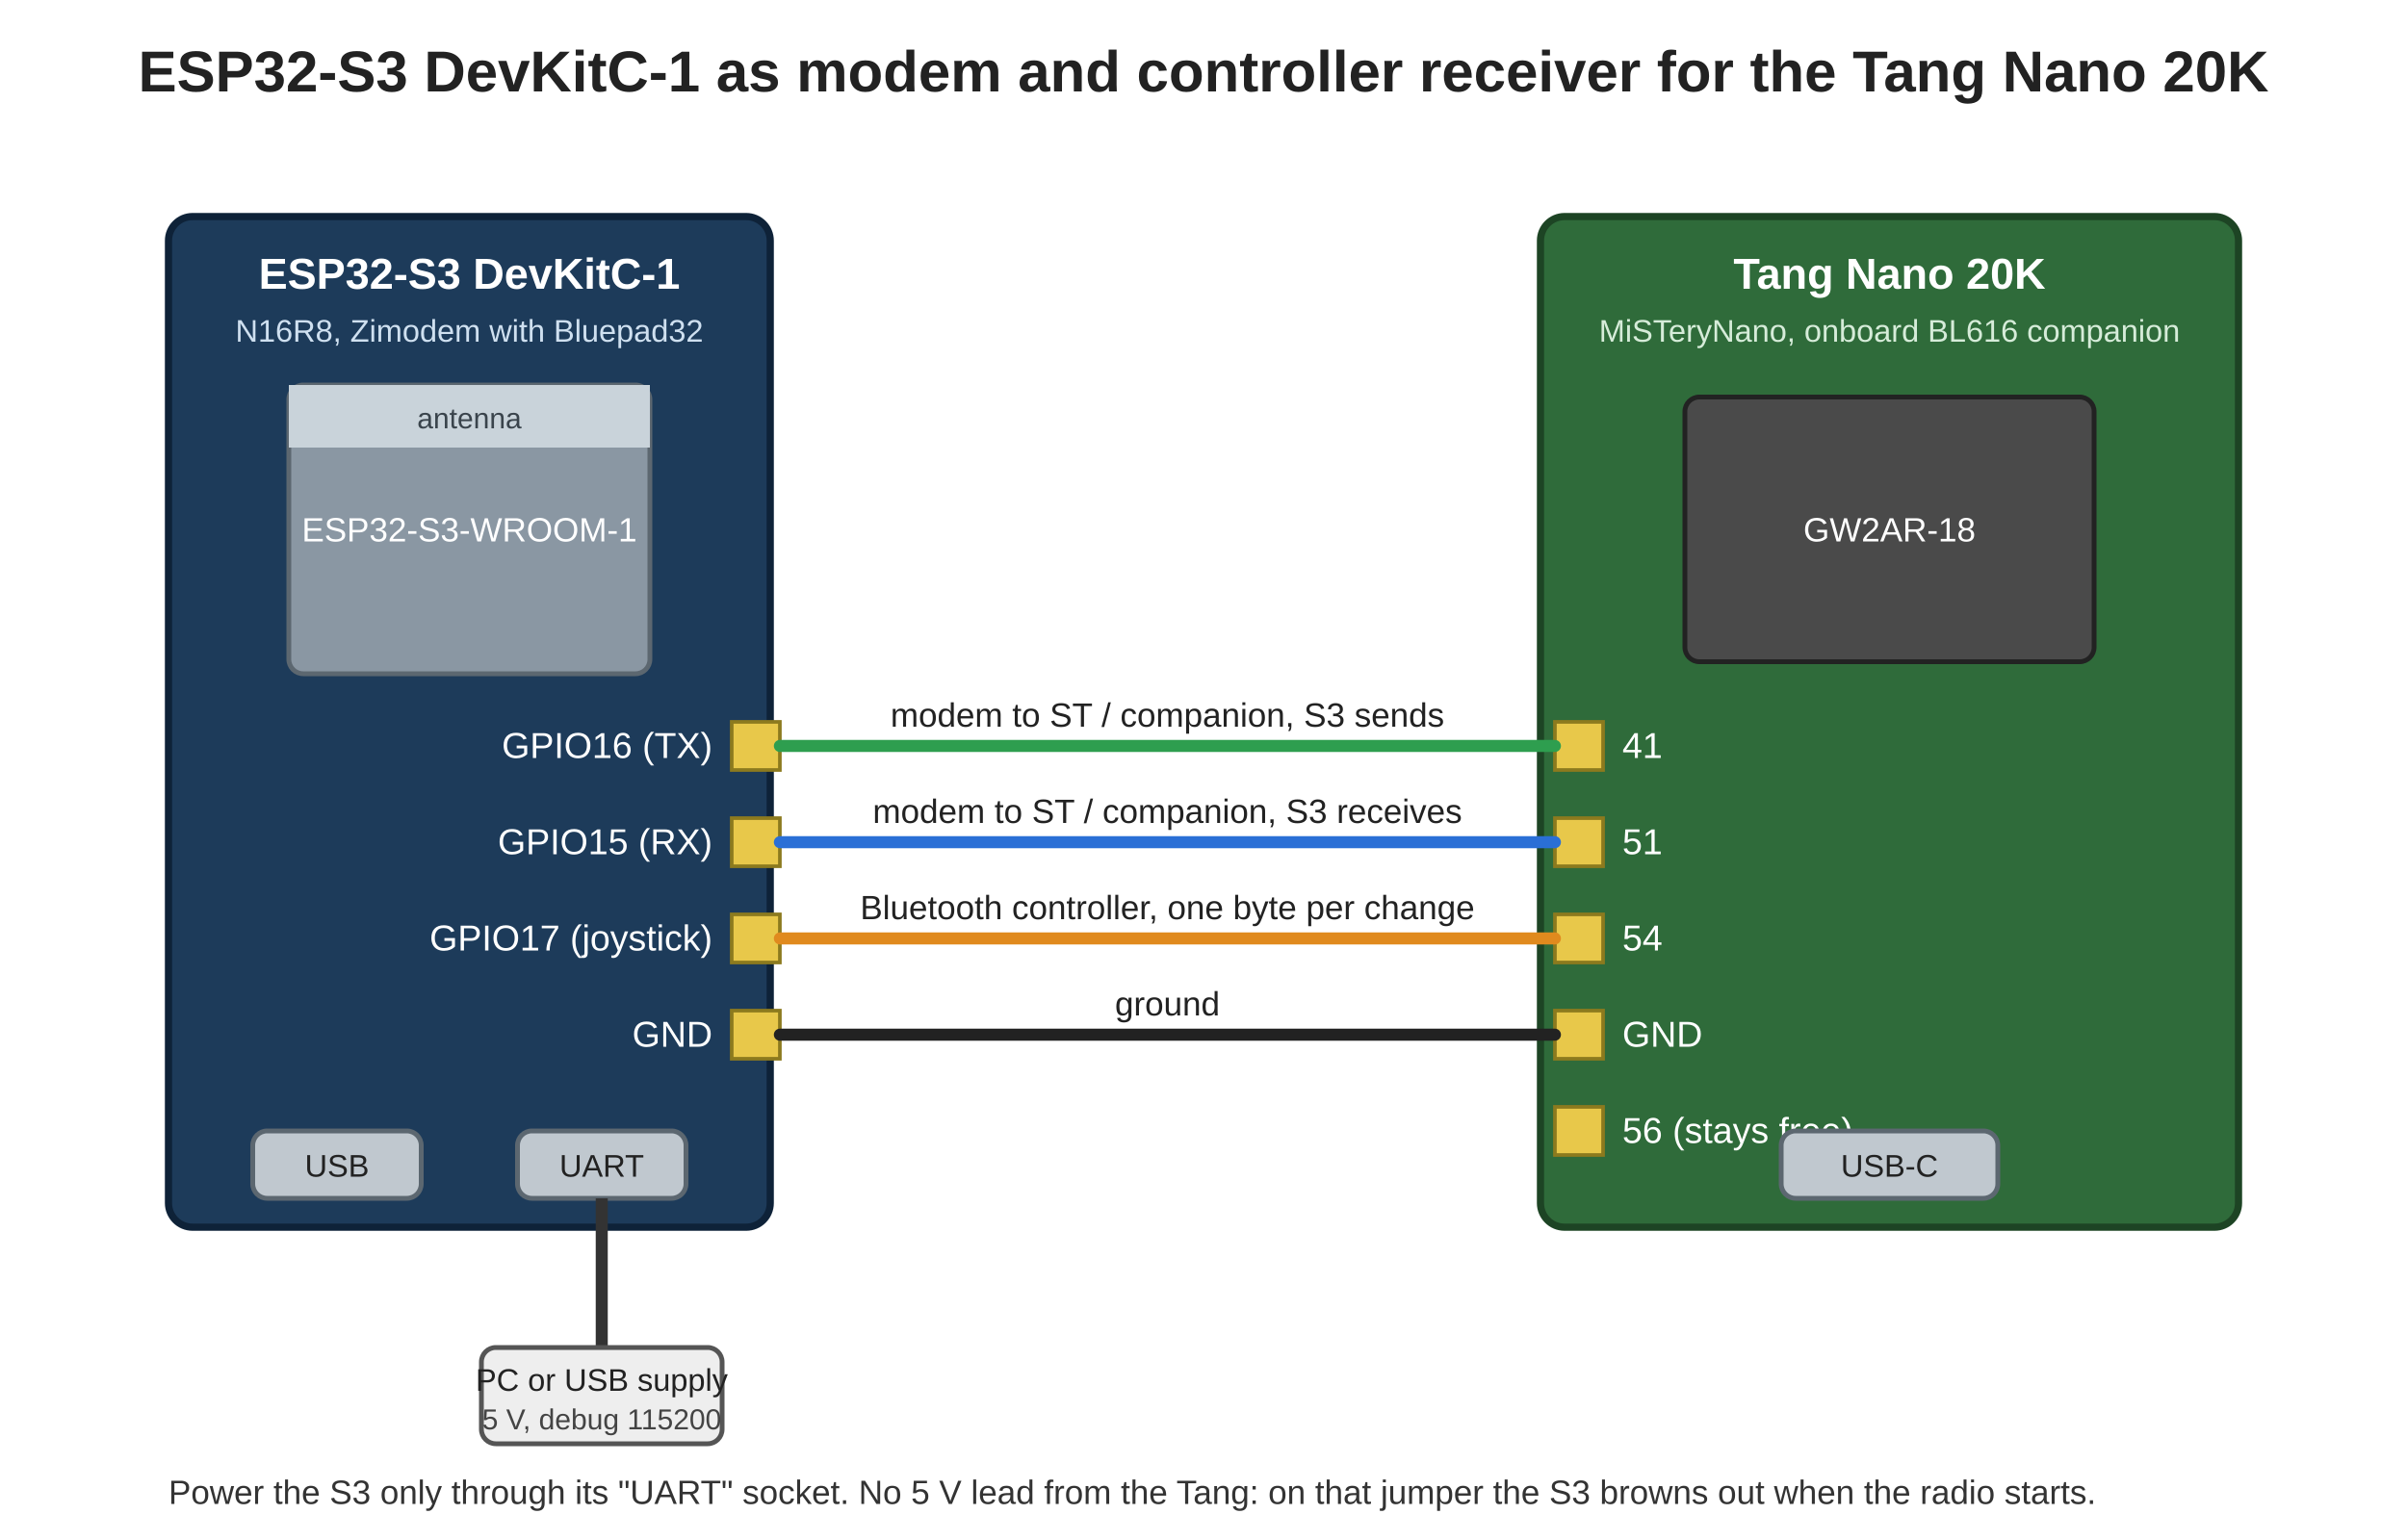
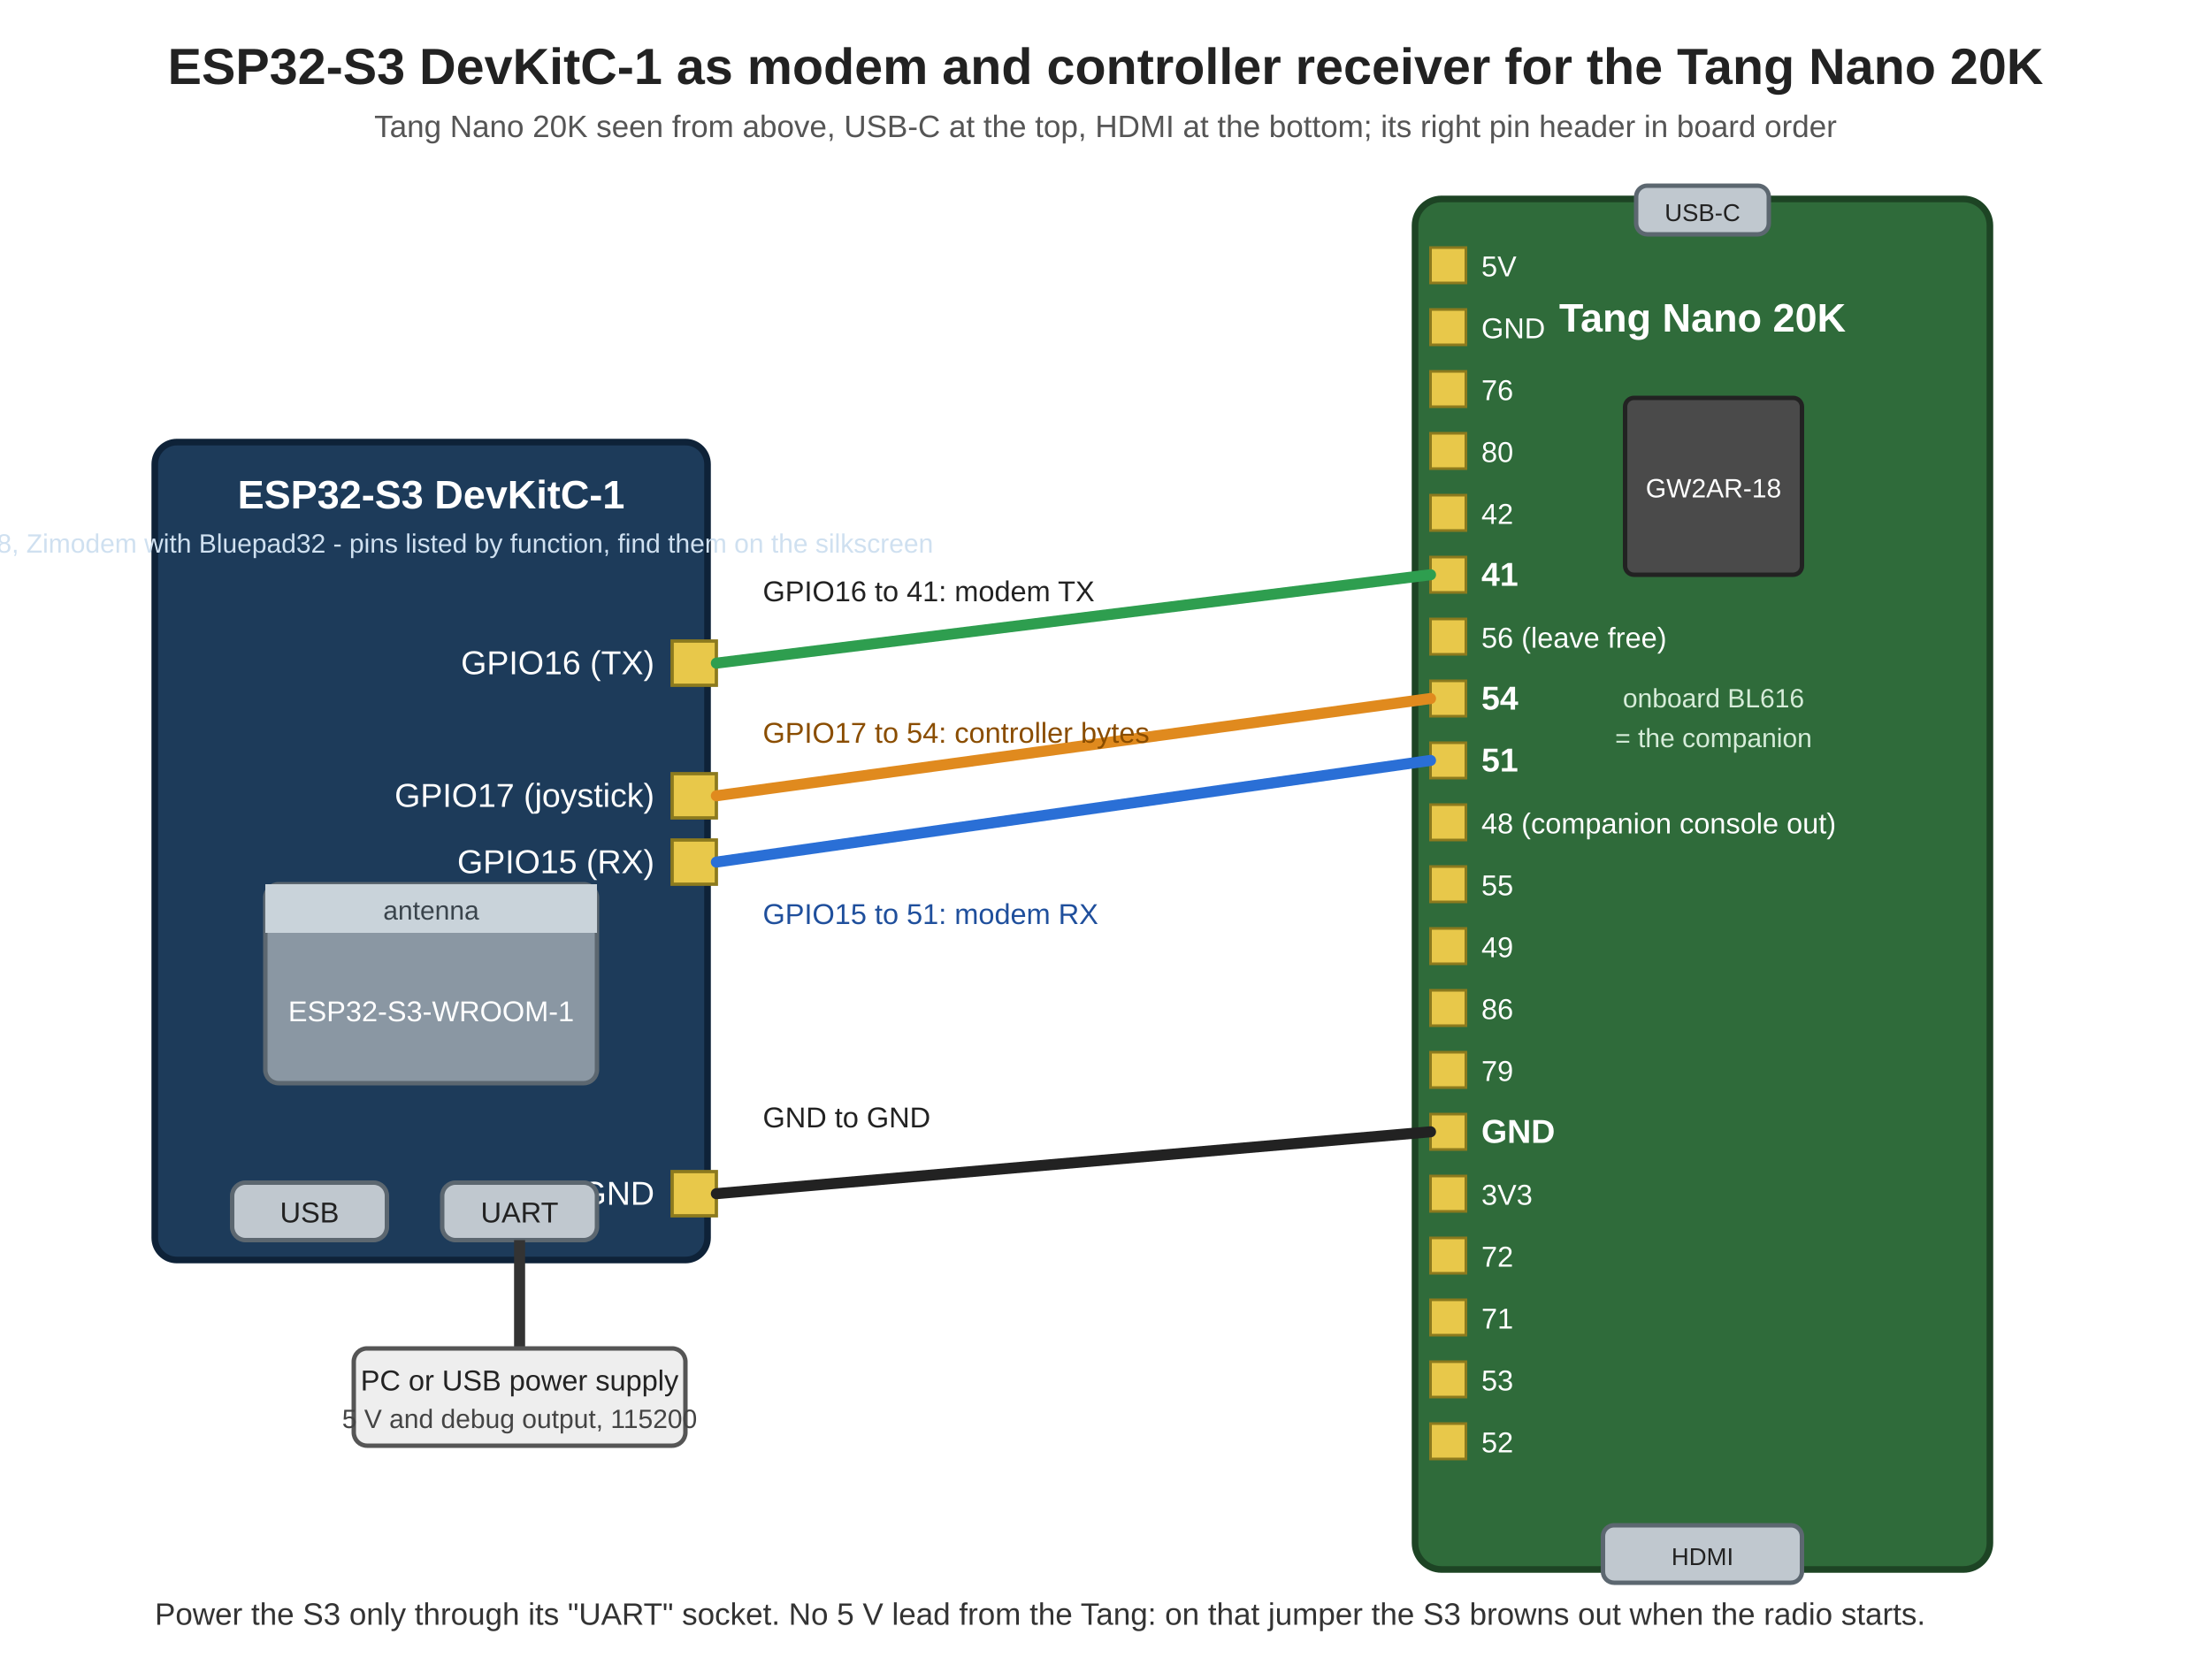
- <svg xmlns="http://www.w3.org/2000/svg" viewBox="0 0 1000 640" font-family="Segoe UI, Arial, Helvetica, sans-serif" font-size="16">
-   <rect width="1000" height="640" fill="#ffffff" />
-   <text x="500" y="38" text-anchor="middle" font-size="24" font-weight="bold" fill="#222">ESP32-S3 DevKitC-1 as modem and controller receiver for the Tang Nano 20K</text>
-   <rect x="70" y="90" width="250" height="420" rx="10" fill="#1d3b5a" stroke="#0e2238" stroke-width="3" />
-   <text x="195" y="120" text-anchor="middle" fill="#ffffff" font-size="18" font-weight="bold">ESP32-S3 DevKitC-1</text>
-   <text x="195" y="142" text-anchor="middle" fill="#cfe0f0" font-size="13">N16R8, Zimodem with Bluepad32</text>
-   <rect x="120" y="160" width="150" height="120" rx="6" fill="#8a97a3" stroke="#5c6770" stroke-width="2" />
-   <text x="195" y="225" text-anchor="middle" fill="#ffffff" font-size="14">ESP32-S3-WROOM-1</text>
-   <rect x="120" y="160" width="150" height="26" fill="#c9d3da" />
-   <text x="195" y="178" text-anchor="middle" fill="#3a444c" font-size="12">antenna</text>
+ <svg xmlns="http://www.w3.org/2000/svg" viewBox="0 0 1000 760" font-family="Segoe UI, Arial, Helvetica, sans-serif" font-size="16">
+   <rect width="1000" height="760" fill="#ffffff" />
+   <text x="500" y="38" text-anchor="middle" font-size="23" font-weight="bold" fill="#222">ESP32-S3 DevKitC-1 as modem and controller receiver for the Tang Nano 20K</text>
+   <text x="500" y="62" text-anchor="middle" font-size="14" fill="#555">Tang Nano 20K seen from above, USB-C at the top, HDMI at the bottom; its right pin header in board order</text>
+   <rect x="70" y="200" width="250" height="370" rx="10" fill="#1d3b5a" stroke="#0e2238" stroke-width="3" />
+   <text x="195" y="230" text-anchor="middle" fill="#ffffff" font-size="18" font-weight="bold">ESP32-S3 DevKitC-1</text>
+   <text x="195" y="250" text-anchor="middle" fill="#cfe0f0" font-size="12">N16R8, Zimodem with Bluepad32 - pins listed by function, find them on the silkscreen</text>
+   <rect x="120" y="400" width="150" height="90" rx="6" fill="#8a97a3" stroke="#5c6770" stroke-width="2" />
+   <rect x="120" y="400" width="150" height="22" fill="#c9d3da" />
+   <text x="195" y="416" text-anchor="middle" fill="#3a444c" font-size="12">antenna</text>
+   <text x="195" y="462" text-anchor="middle" fill="#ffffff" font-size="13">ESP32-S3-WROOM-1</text>
  <g fill="#e8c84a" stroke="#8c7a1e" stroke-width="1.5">
-     <rect x="304" y="300" width="20" height="20" />
-     <rect x="304" y="340" width="20" height="20" />
+     <rect x="304" y="290" width="20" height="20" />
+     <rect x="304" y="350" width="20" height="20" />
    <rect x="304" y="380" width="20" height="20" />
-     <rect x="304" y="420" width="20" height="20" />
+     <rect x="304" y="530" width="20" height="20" />
  </g>
  <g fill="#ffffff" font-size="15" text-anchor="end">
-     <text x="296" y="315">GPIO16 (TX)</text>
-     <text x="296" y="355">GPIO15 (RX)</text>
-     <text x="296" y="395">GPIO17 (joystick)</text>
-     <text x="296" y="435">GND</text>
+     <text x="296" y="305">GPIO16 (TX)</text>
+     <text x="296" y="365">GPIO17 (joystick)</text>
+     <text x="296" y="395">GPIO15 (RX)</text>
+     <text x="296" y="545">GND</text>
  </g>
-   <rect x="105" y="470" width="70" height="28" rx="6" fill="#c0c8cf" stroke="#5c6770" stroke-width="2" />
-   <text x="140" y="489" text-anchor="middle" font-size="13" fill="#222">USB</text>
-   <rect x="215" y="470" width="70" height="28" rx="6" fill="#c0c8cf" stroke="#5c6770" stroke-width="2" />
-   <text x="250" y="489" text-anchor="middle" font-size="13" fill="#222">UART</text>
-   <path d="M250 498 L250 560" stroke="#333" stroke-width="5" fill="none" />
-   <rect x="200" y="560" width="100" height="40" rx="6" fill="#eeeeee" stroke="#555" stroke-width="2" />
-   <text x="250" y="578" text-anchor="middle" font-size="13" fill="#222">PC or USB supply</text>
-   <text x="250" y="594" text-anchor="middle" font-size="12" fill="#444">5 V, debug 115200</text>
-   <rect x="640" y="90" width="290" height="420" rx="10" fill="#2f6b3a" stroke="#1d4424" stroke-width="3" />
-   <text x="785" y="120" text-anchor="middle" fill="#ffffff" font-size="18" font-weight="bold">Tang Nano 20K</text>
-   <text x="785" y="142" text-anchor="middle" fill="#d6ecd9" font-size="13">MiSTeryNano, onboard BL616 companion</text>
-   <rect x="700" y="165" width="170" height="110" rx="6" fill="#4a4a4a" stroke="#222" stroke-width="2" />
-   <text x="785" y="225" text-anchor="middle" fill="#ffffff" font-size="14">GW2AR-18</text>
-   <g fill="#e8c84a" stroke="#8c7a1e" stroke-width="1.5">
-     <rect x="646" y="300" width="20" height="20" />
-     <rect x="646" y="340" width="20" height="20" />
-     <rect x="646" y="380" width="20" height="20" />
-     <rect x="646" y="420" width="20" height="20" />
-     <rect x="646" y="460" width="20" height="20" />
+   <rect x="105" y="535" width="70" height="26" rx="6" fill="#c0c8cf" stroke="#5c6770" stroke-width="2" />
+   <text x="140" y="553" text-anchor="middle" font-size="13" fill="#222">USB</text>
+   <rect x="200" y="535" width="70" height="26" rx="6" fill="#c0c8cf" stroke="#5c6770" stroke-width="2" />
+   <text x="235" y="553" text-anchor="middle" font-size="13" fill="#222">UART</text>
+   <path d="M235 561 L235 610" stroke="#333" stroke-width="5" fill="none" />
+   <rect x="160" y="610" width="150" height="44" rx="6" fill="#eeeeee" stroke="#555" stroke-width="2" />
+   <text x="235" y="629" text-anchor="middle" font-size="13" fill="#222">PC or USB power supply</text>
+   <text x="235" y="646" text-anchor="middle" font-size="12" fill="#444">5 V and debug output, 115200</text>
+   <rect x="640" y="90" width="260" height="620" rx="12" fill="#2f6b3a" stroke="#1d4424" stroke-width="3" />
+   <rect x="740" y="84" width="60" height="22" rx="5" fill="#c0c8cf" stroke="#5c6770" stroke-width="2" />
+   <text x="770" y="100" text-anchor="middle" font-size="11" fill="#222">USB-C</text>
+   <rect x="725" y="690" width="90" height="26" rx="5" fill="#c0c8cf" stroke="#5c6770" stroke-width="2" />
+   <text x="770" y="708" text-anchor="middle" font-size="11" fill="#222">HDMI</text>
+   <text x="770" y="150" text-anchor="middle" fill="#ffffff" font-size="18" font-weight="bold">Tang Nano 20K</text>
+   <rect x="735" y="180" width="80" height="80" rx="4" fill="#4a4a4a" stroke="#222" stroke-width="2" />
+   <text x="775" y="225" text-anchor="middle" fill="#ffffff" font-size="12">GW2AR-18</text>
+   <text x="775" y="320" text-anchor="middle" fill="#d6ecd9" font-size="12">onboard BL616</text>
+   <text x="775" y="338" text-anchor="middle" fill="#d6ecd9" font-size="12">= the companion</text>
+   <g fill="#e8c84a" stroke="#8c7a1e" stroke-width="1.2">
+     <rect x="647" y="112" width="16" height="16" />
+     <rect x="647" y="140" width="16" height="16" />
+     <rect x="647" y="168" width="16" height="16" />
+     <rect x="647" y="196" width="16" height="16" />
+     <rect x="647" y="224" width="16" height="16" />
+     <rect x="647" y="252" width="16" height="16" />
+     <rect x="647" y="280" width="16" height="16" />
+     <rect x="647" y="308" width="16" height="16" />
+     <rect x="647" y="336" width="16" height="16" />
+     <rect x="647" y="364" width="16" height="16" />
+     <rect x="647" y="392" width="16" height="16" />
+     <rect x="647" y="420" width="16" height="16" />
+     <rect x="647" y="448" width="16" height="16" />
+     <rect x="647" y="476" width="16" height="16" />
+     <rect x="647" y="504" width="16" height="16" />
+     <rect x="647" y="532" width="16" height="16" />
+     <rect x="647" y="560" width="16" height="16" />
+     <rect x="647" y="588" width="16" height="16" />
+     <rect x="647" y="616" width="16" height="16" />
+     <rect x="647" y="644" width="16" height="16" />
  </g>
-   <g fill="#ffffff" font-size="15">
-     <text x="674" y="315">41</text>
-     <text x="674" y="355">51</text>
-     <text x="674" y="395">54</text>
-     <text x="674" y="435">GND</text>
-     <text x="674" y="475">56  (stays free)</text>
+   <g fill="#ffffff" font-size="13">
+     <text x="670" y="125">5V</text>
+     <text x="670" y="153">GND</text>
+     <text x="670" y="181">76</text>
+     <text x="670" y="209">80</text>
+     <text x="670" y="237">42</text>
+     <text x="670" y="265" font-weight="bold" font-size="15">41</text>
+     <text x="670" y="293">56  (leave free)</text>
+     <text x="670" y="321" font-weight="bold" font-size="15">54</text>
+     <text x="670" y="349" font-weight="bold" font-size="15">51</text>
+     <text x="670" y="377">48  (companion console out)</text>
+     <text x="670" y="405">55</text>
+     <text x="670" y="433">49</text>
+     <text x="670" y="461">86</text>
+     <text x="670" y="489">79</text>
+     <text x="670" y="517" font-weight="bold" font-size="15">GND</text>
+     <text x="670" y="545">3V3</text>
+     <text x="670" y="573">72</text>
+     <text x="670" y="601">71</text>
+     <text x="670" y="629">53</text>
+     <text x="670" y="657">52</text>
  </g>
-   <rect x="740" y="470" width="90" height="28" rx="6" fill="#c0c8cf" stroke="#5c6770" stroke-width="2" />
-   <text x="785" y="489" text-anchor="middle" font-size="13" fill="#222">USB-C</text>
  <g stroke-width="5" fill="none" stroke-linecap="round">
-     <path d="M324 310 L646 310" stroke="#2e9e4f" />
-     <path d="M324 350 L646 350" stroke="#2a6fd6" />
-     <path d="M324 390 L646 390" stroke="#e08a1e" />
-     <path d="M324 430 L646 430" stroke="#222222" />
+     <path d="M324 300 L647 260" stroke="#2e9e4f" />
+     <path d="M324 360 L647 316" stroke="#e08a1e" />
+     <path d="M324 390 L647 344" stroke="#2a6fd6" />
+     <path d="M324 540 L647 512" stroke="#222222" />
  </g>
-   <g font-size="14" fill="#222" text-anchor="middle">
-     <text x="485" y="302">modem to ST / companion, S3 sends</text>
-     <text x="485" y="342">modem to ST / companion, S3 receives</text>
-     <text x="485" y="382">Bluetooth controller, one byte per change</text>
-     <text x="485" y="422">ground</text>
+   <g font-size="13" fill="#222">
+     <text x="345" y="272">GPIO16 to 41: modem TX</text>
+     <text x="345" y="336" fill="#8a4d00">GPIO17 to 54: controller bytes</text>
+     <text x="345" y="418" fill="#1f4f9c">GPIO15 to 51: modem RX</text>
+     <text x="345" y="510">GND to GND</text>
  </g>
-   <g font-size="14" fill="#333">
-     <text x="70" y="625">Power the S3 only through its "UART" socket. No 5 V lead from the Tang: on that jumper the S3 browns out when the radio starts.</text>
-   </g>
+   <text x="70" y="735" font-size="14" fill="#333">Power the S3 only through its "UART" socket. No 5 V lead from the Tang: on that jumper the S3 browns out when the radio starts.</text>
</svg>
